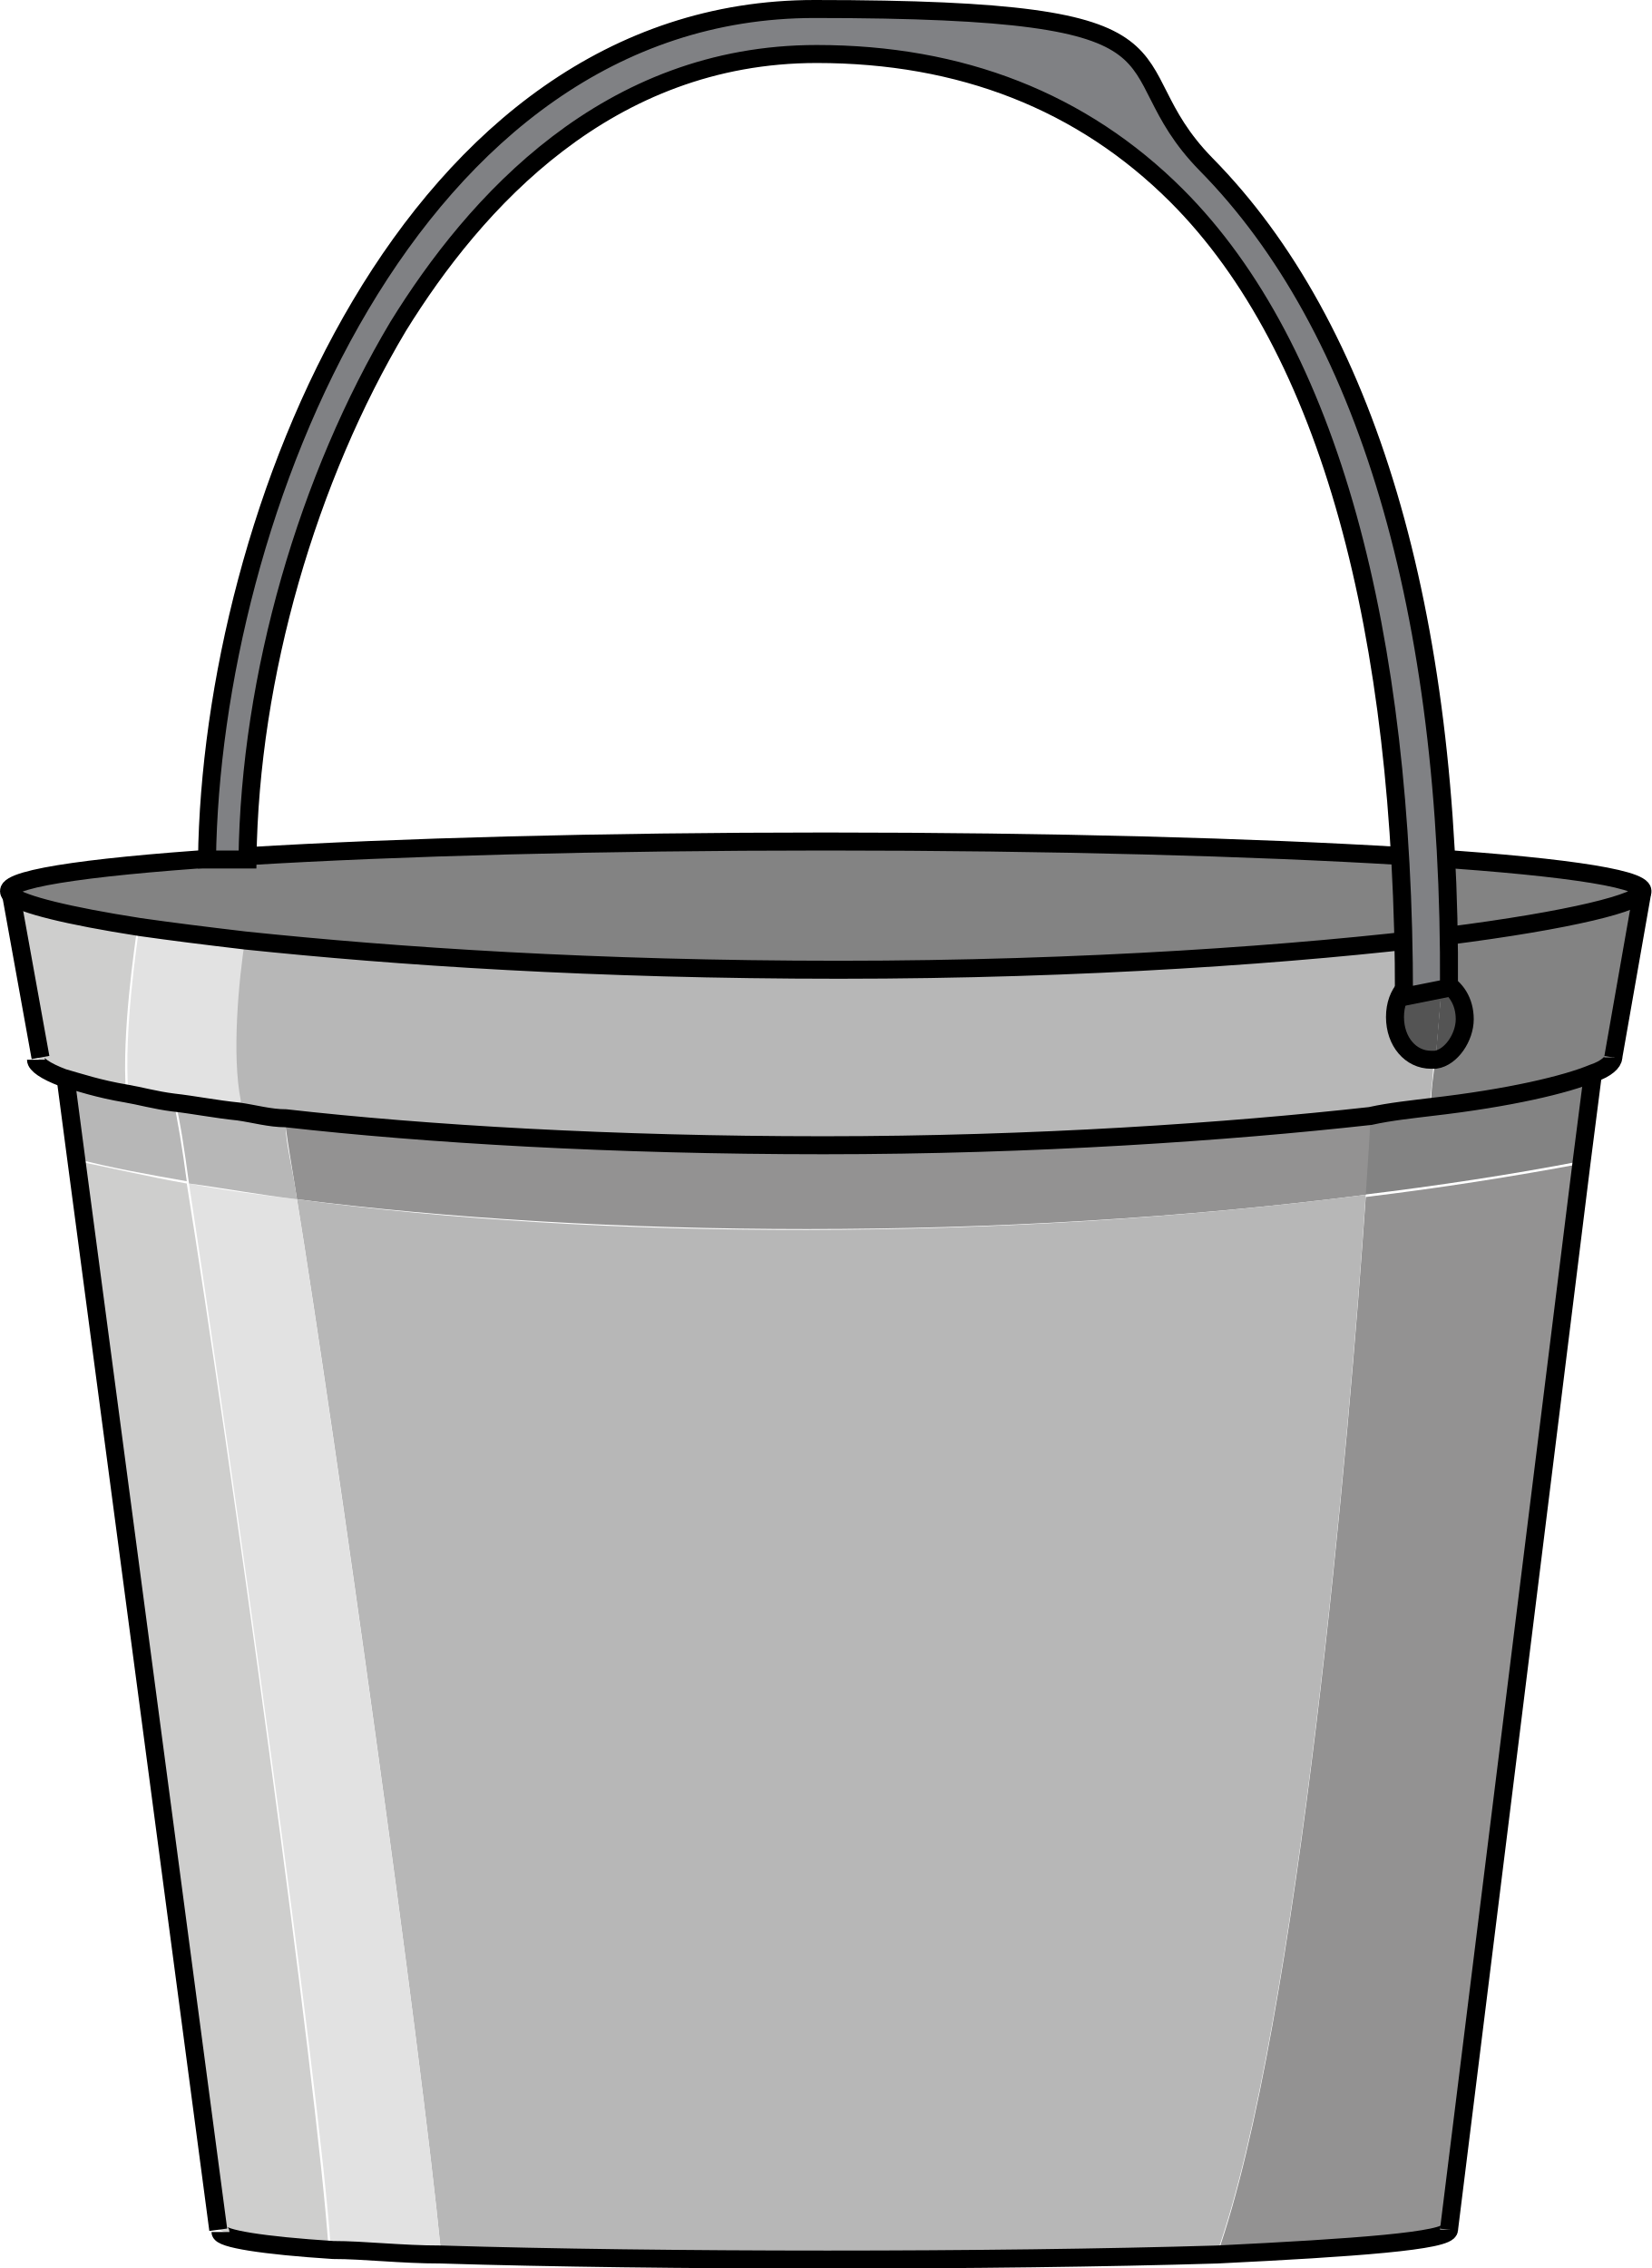
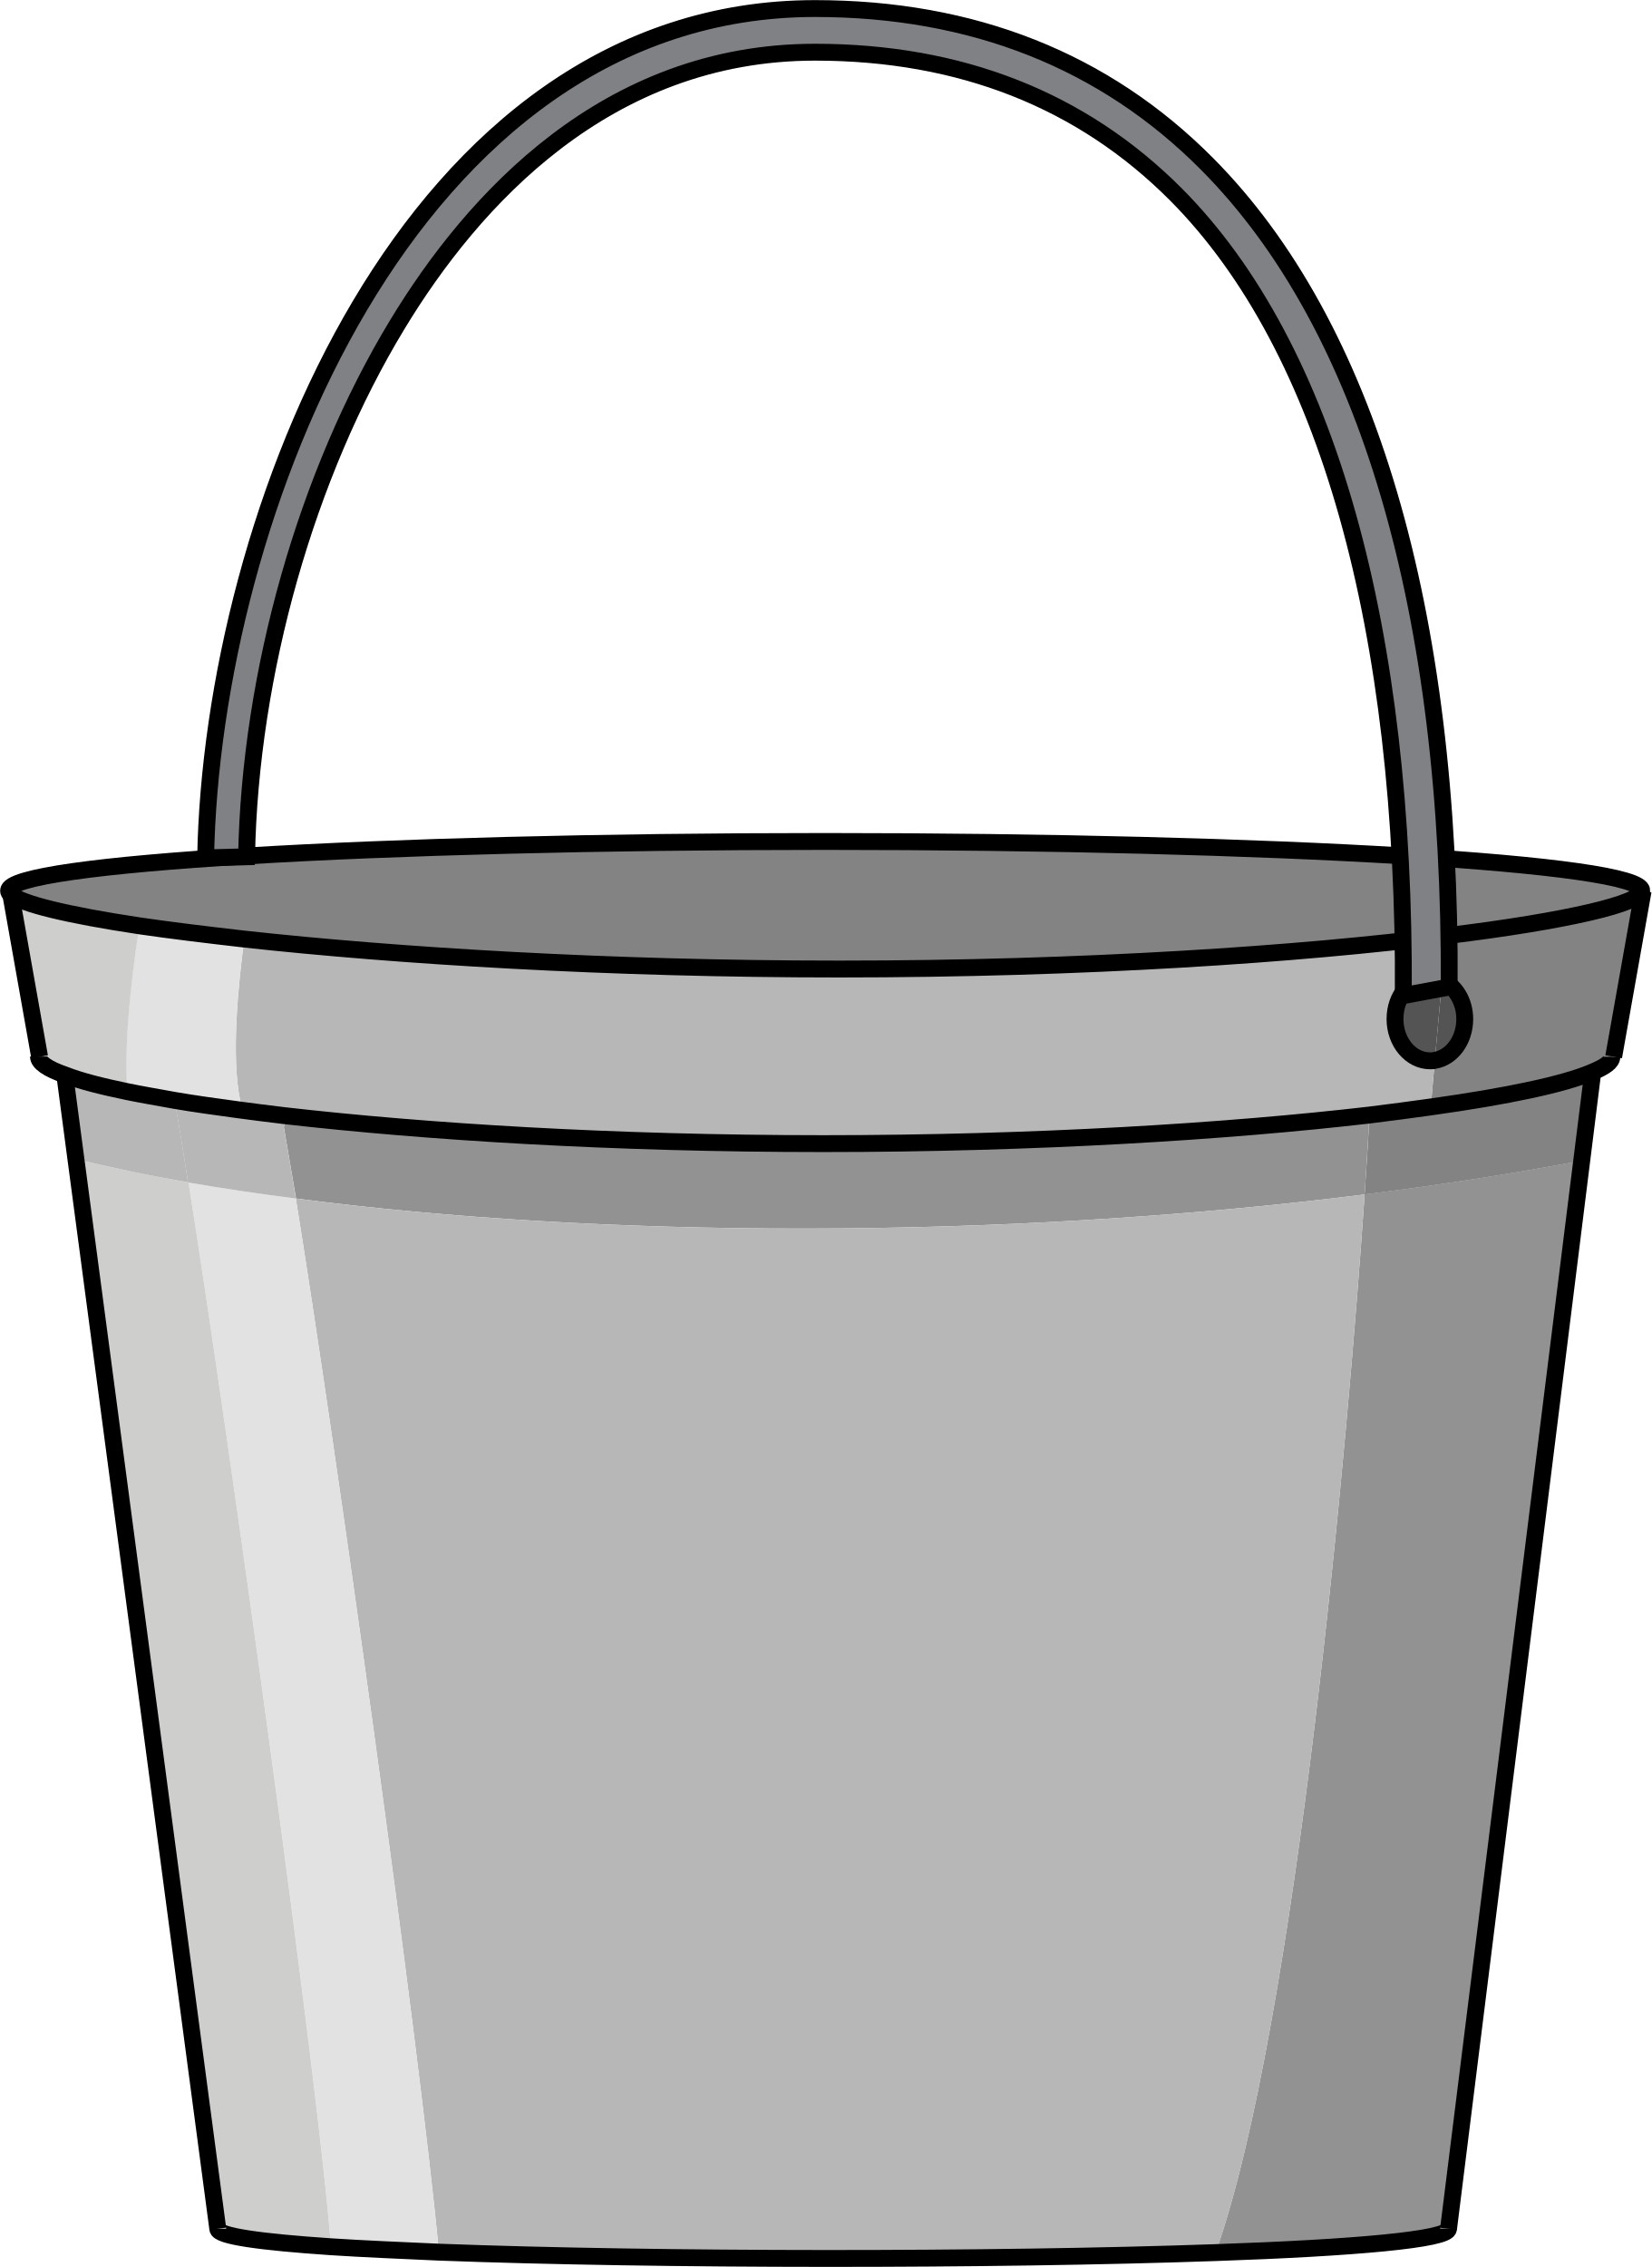
- <svg xmlns="http://www.w3.org/2000/svg" id="a" width="73.4" height="100.8" viewBox="0 0 73.4 100.8">
+ <svg xmlns="http://www.w3.org/2000/svg" id="a" width="73.42" height="100.76" viewBox="0 0 73.42 100.76">
  <defs>
-     <style>.b{fill:#808184;}.b,.c{stroke:#000;stroke-width:.8px;}.c{fill:none;}.d{fill:#545454;}.d,.e,.f,.g,.h,.i{stroke-width:0px;}.e{fill:#838383;}.f{fill:#cececd;}.g{fill:#939292;}.h{fill:#b7b7b7;}.i{fill:#e2e2e2;}</style>
+     <style>.b{fill:#808184;}.b,.c{stroke:#000;stroke-width:.75px;}.c{fill:none;}.d{fill:#545454;}.d,.e,.f,.g,.h,.i{stroke-width:0px;}.e{fill:#838383;}.f{fill:#cececd;}.g{fill:#939292;}.h{fill:#b7b7b7;}.i{fill:#e2e2e2;}</style>
  </defs>
-   <path class="e" d="m73,39.6l-1.3,7.4h0c0,.2-.3.5-.9.7-1.2.5-3.7,1.1-7.2,1.5,0-.7.1-1.4.2-2.1.8-.1,1.3-.9,1.3-1.8s-.4-1.5-1-1.7c0-.7.1-1.3.2-2,5.4-.7,8.7-1.5,8.7-2h0Z" />
-   <path class="e" d="m63.6,49.2c3.4-.5,5.9-1,7.2-1.5h0c0,0-.5,3.9-.5,3.9-3.1.6-6.4,1.1-9.7,1.5.1-1.6.2-2.8.2-3.5,1-.1,1.9-.2,2.7-.4Z" />
-   <path class="g" d="m70.3,51.6l-5.9,47.5c0,.5-4.2.8-10.3,1.1h0c3.6-10.2,5.9-36.6,6.6-47,3.3-.4,6.5-.9,9.7-1.5Z" />
-   <path class="e" d="m10.9,41.7c-1.7-.2-3.3-.4-4.7-.6-3.2-.5-5.2-1-5.7-1.4,0,0-.1-.1-.1-.2,0-1.2,16.3-2.2,36.3-2.2s36.3,1,36.3,2.2-3.2,1.3-8.7,2c-6.5.8-16.1,1.5-27,1.5s-19.7-.6-26.4-1.3Z" />
-   <path class="h" d="m60.9,49.6c-6.3.7-14.9,1.3-24.3,1.3s-17.7-.5-23.9-1.2c-.7,0-1.4-.2-2.1-.3v-.4c-.4-2,0-5.3.2-7.2,6.8.7,16.2,1.3,26.4,1.3s20.5-.7,27-1.5c0,.7-.1,1.3-.2,2-.2,0-.3-.1-.5-.1-.9,0-1.6.8-1.6,1.8s.7,1.9,1.6,1.9.2,0,.2,0c0,.7-.1,1.4-.2,2.1-.8.1-1.8.2-2.7.4Z" />
-   <path class="d" d="m64.1,43.6c.6.3,1,.9,1,1.7s-.6,1.7-1.3,1.8c.1-1.2.2-2.4.3-3.6Z" />
-   <path class="d" d="m64.1,43.6c-.1,1.2-.2,2.4-.3,3.6,0,0-.1,0-.2,0-.9,0-1.6-.8-1.6-1.9s.7-1.8,1.6-1.8.4,0,.5.1Z" />
-   <path class="g" d="m60.9,49.6c0,.7-.1,1.9-.2,3.5-16.3,2.1-34.1,1.9-47.5.2-.2-1.3-.4-2.4-.5-3.2v-.5c6.3.7,14.7,1.2,24,1.2s18-.5,24.3-1.3Z" />
-   <path class="h" d="m60.7,53.1c-.7,10.4-3,36.8-6.6,47h0c-9.9.4-24.8.4-34.5,0h0c-.9-9.2-4.7-36.3-6.4-46.8,13.4,1.8,31.2,1.9,47.5-.2Z" />
-   <path class="i" d="m19.5,100.1h0c-1.8,0-3.4-.1-4.8-.2h0c-.5-7.3-4.5-35.5-6.3-47.3,1.5.3,3.1.5,4.8.7,1.7,10.6,5.5,37.6,6.4,46.8Z" />
-   <path class="f" d="m14.7,99.8h0c-3.1-.2-5-.5-5-.8L3.4,51.6h0c1.5.3,3.2.7,4.9,1h0c1.9,11.8,5.8,40,6.3,47.3Z" />
-   <path class="h" d="m12.7,49.6v.5c0,.7.3,1.8.5,3.2-1.7-.2-3.3-.5-4.8-.7h0c-.2-1.5-.4-2.8-.6-3.6.9.2,1.8.3,2.9.4.6,0,1.3.2,2.1.3Z" />
-   <path class="i" d="m7.8,48.9c-.8-.1-1.5-.3-2.1-.4-.2-2.7.4-6.6.5-7.4,1.4.2,2.9.4,4.7.6-.3,1.9-.6,5.2-.2,7.2v.4c-1.1-.1-2-.3-2.9-.4Z" />
-   <path class="h" d="m5.6,48.5c.6.1,1.3.3,2.1.4.2.9.4,2.1.6,3.6-1.7-.3-3.4-.6-4.9-1h0s-.5-3.8-.5-3.8c.7.3,1.6.5,2.8.7Z" />
-   <path class="f" d="m2.9,47.8c-.8-.3-1.2-.6-1.2-.8h0l-1.3-7.2c.5.4,2.5.9,5.7,1.4-.1.8-.7,4.7-.5,7.4-1.2-.2-2.1-.5-2.8-.7Z" />
-   <path class="c" d="m73,39.6c0,.5-3.2,1.3-8.7,2-6.5.8-16.1,1.5-27,1.5s-19.7-.6-26.4-1.3c-1.7-.2-3.3-.4-4.7-.6-3.2-.5-5.2-1-5.7-1.4,0,0-.1-.1-.1-.2,0-1.2,16.3-2.2,36.3-2.2s36.3,1,36.3,2.2Z" />
-   <path class="c" d="m71.7,47c0,.2-.3.5-.9.7-1.2.5-3.7,1.1-7.2,1.5-.8.1-1.8.2-2.7.4-6.3.7-14.9,1.3-24.3,1.3s-17.7-.5-23.9-1.2c-.7,0-1.4-.2-2.1-.3-1-.1-2-.3-2.9-.4-.8-.1-1.5-.3-2.1-.4-1.2-.2-2.1-.5-2.8-.7-.8-.3-1.2-.6-1.2-.8" />
-   <path class="c" d="m64.4,99.1c0,.5-4.2.8-10.3,1.1-9.9.3-24.8.3-34.5,0-1.8,0-3.4-.2-4.8-.2-3.1-.2-5-.5-5-.8" />
-   <polyline class="c" points=".5 39.6 .5 39.8 1.8 47" />
-   <line class="c" x1="73" y1="39.6" x2="71.7" y2="47" />
-   <polyline class="c" points="9.7 99.1 3.4 51.6 2.9 47.8 2.9 47.7" />
-   <polyline class="c" points="64.4 99.1 70.3 51.6 70.8 47.7" />
-   <path class="c" d="m64.1,43.6c.6.3,1,.9,1,1.7s-.6,1.7-1.3,1.8c0,0-.1,0-.2,0-.9,0-1.6-.8-1.6-1.9s.7-1.8,1.6-1.8.4,0,.5.1Z" />
-   <path class="b" d="m64.4,43.9l-2,.4c0-16.2-3.3-28.8-10.1-35.6-4.2-4.2-9.6-6.3-16-6.3-9.3,0-15.2,6.6-18.6,12.1-4,6.7-6.6,15.5-6.7,23.7h-1.8C9.4,22.9,18.2.4,36.2.4s12.9,2.3,17.4,6.9c7.1,7.2,10.9,19.8,10.8,36.6Z" />
+   <path class="e" d="m73.04,39.6l-1.31,7.37h-.08c0,.23-.3.45-.89.69-1.24.53-3.73,1.06-7.16,1.54.06-.69.12-1.37.18-2.07.76-.14,1.33-.91,1.33-1.84,0-.79-.42-1.47-1.01-1.72.06-.66.12-1.31.18-1.98,5.44-.66,8.68-1.45,8.68-1.99h.08Z" />
+   <path class="e" d="m63.6,49.2c3.43-.48,5.92-1.01,7.16-1.54l.03.08-.48,3.85c-3.13.59-6.36,1.09-9.65,1.5.11-1.57.18-2.79.21-3.52.97-.12,1.89-.24,2.73-.36Z" />
+   <path class="g" d="m70.31,51.59l-5.92,47.47c0,.48-4.23.85-10.35,1.06v-.02c3.61-10.18,5.91-36.58,6.62-47.02,3.29-.41,6.53-.91,9.65-1.5Z" />
+   <path class="e" d="m10.86,41.74c-1.74-.2-3.31-.39-4.67-.59-3.2-.48-5.24-.98-5.71-1.39-.08-.05-.11-.11-.11-.17,0-1.21,16.25-2.19,36.3-2.19s36.3.98,36.3,2.19c0,.54-3.25,1.33-8.68,1.99-6.48.82-16.09,1.48-26.99,1.48-10.26,0-19.67-.59-26.43-1.33Z" />
+   <path class="h" d="m60.87,49.57c-6.3.73-14.86,1.27-24.27,1.27s-17.69-.53-23.93-1.24c-.73-.09-1.4-.17-2.05-.26l.06-.41c-.42-1.98-.08-5.29.18-7.19,6.77.74,16.18,1.33,26.43,1.33,10.91,0,20.51-.66,26.99-1.48-.06.66-.12,1.31-.18,1.98-.17-.08-.35-.12-.53-.12-.86,0-1.56.83-1.56,1.84s.69,1.86,1.56,1.86c.08,0,.15,0,.21-.02-.06.69-.12,1.37-.18,2.07-.85.12-1.77.24-2.73.36Z" />
+   <path class="d" d="m64.1,43.57c.59.26,1.01.94,1.01,1.72,0,.94-.57,1.71-1.33,1.84.11-1.19.21-2.37.32-3.56Z" />
+   <path class="d" d="m64.1,43.57c-.11,1.19-.21,2.37-.32,3.56-.06.02-.14.02-.21.02-.86,0-1.56-.83-1.56-1.86s.69-1.84,1.56-1.84c.18,0,.36.05.53.12Z" />
+   <path class="g" d="m60.87,49.57c-.03.73-.11,1.95-.21,3.52-16.33,2.05-34.11,1.93-47.5.18-.23-1.34-.41-2.42-.54-3.16l.06-.51c6.24.71,14.65,1.24,23.93,1.24s17.97-.54,24.27-1.27Z" />
+   <path class="h" d="m60.66,53.09c-.71,10.44-3.01,36.84-6.62,47.02v.02c-9.92.35-24.79.35-34.53-.02v-.02c-.86-9.2-4.65-36.27-6.36-46.82,13.4,1.75,31.18,1.87,47.5-.18Z" />
+   <path class="i" d="m19.51,100.09v.02c-1.8-.08-3.41-.15-4.8-.24v-.02c-.54-7.28-4.47-35.53-6.33-47.29,1.51.26,3.11.5,4.77.71,1.71,10.56,5.5,37.62,6.36,46.82Z" />
+   <path class="f" d="m14.71,99.85v.02c-3.11-.21-5.03-.47-5.03-.8L3.38,51.56l.09-.02c1.51.36,3.16.71,4.89,1.01h.02c1.86,11.77,5.78,40.01,6.33,47.29Z" />
+   <path class="h" d="m12.67,49.6l-.06.51c.14.74.32,1.81.54,3.16-1.66-.21-3.26-.45-4.77-.71h-.02c-.24-1.53-.44-2.76-.6-3.64.88.15,1.83.29,2.85.42.65.09,1.33.17,2.05.26Z" />
+   <path class="i" d="m7.76,48.92c-.77-.14-1.48-.26-2.11-.39-.2-2.72.42-6.62.54-7.37,1.36.2,2.93.39,4.67.59-.26,1.9-.6,5.21-.18,7.19l-.06.41c-1.03-.14-1.98-.27-2.85-.42Z" />
+   <path class="h" d="m5.65,48.52c.63.14,1.34.26,2.11.39.17.88.36,2.11.6,3.64-1.74-.3-3.38-.65-4.89-1.01l-.09.02-.5-3.78c.66.26,1.6.5,2.76.74Z" />
+   <path class="f" d="m2.88,47.78c-.79-.27-1.19-.56-1.19-.82h.08l-1.28-7.2c.47.41,2.51.91,5.71,1.39-.12.76-.74,4.65-.54,7.37-1.16-.24-2.1-.48-2.76-.74Z" />
+   <path class="c" d="m72.97,39.6c0,.54-3.25,1.33-8.68,1.99-6.48.82-16.09,1.48-26.99,1.48-10.26,0-19.67-.59-26.43-1.33-1.74-.2-3.31-.39-4.67-.59-3.2-.48-5.24-.98-5.71-1.39-.08-.05-.11-.11-.11-.17,0-1.21,16.25-2.19,36.3-2.19s36.3.98,36.3,2.19Z" />
+   <path class="c" d="m71.65,46.97c0,.23-.3.45-.89.69-1.24.53-3.73,1.06-7.16,1.54-.85.12-1.77.24-2.73.36-6.3.73-14.86,1.27-24.27,1.27s-17.69-.53-23.93-1.24c-.73-.09-1.4-.17-2.05-.26-1.03-.14-1.98-.27-2.85-.42-.77-.14-1.48-.26-2.11-.39-1.16-.24-2.1-.48-2.76-.74-.79-.27-1.19-.56-1.19-.82" />
+   <path class="c" d="m64.39,99.06c0,.48-4.23.85-10.35,1.06-9.92.35-24.79.35-34.53-.02-1.8-.08-3.41-.15-4.8-.24-3.11-.21-5.03-.47-5.03-.8" />
+   <polyline class="c" points=".45 39.6 .48 39.76 1.76 46.97" />
+   <line class="c" x1="73.04" y1="39.6" x2="71.73" y2="46.97" />
+   <polyline class="c" points="9.68 99.06 3.38 51.56 2.88 47.78 2.87 47.69" />
+   <polyline class="c" points="64.39 99.06 70.31 51.59 70.79 47.74" />
+   <path class="c" d="m64.1,43.57c.59.26,1.01.94,1.01,1.72,0,.94-.57,1.71-1.33,1.84-.06.02-.14.02-.21.02-.86,0-1.56-.83-1.56-1.86s.69-1.84,1.56-1.84c.18,0,.36.05.53.12Z" />
+   <path class="b" d="m64.42,43.87l-2.04.38c.1-16.23-3.33-28.79-10.1-35.6-4.18-4.2-9.58-6.33-16.05-6.33-9.28,0-15.22,6.58-18.56,12.09-4.05,6.67-6.56,15.52-6.71,23.67l-1.82.05C9.42,22.94,18.16.38,36.23.38c7.01,0,12.87,2.32,17.42,6.9,7.14,7.18,10.86,19.84,10.77,36.59Z" />
</svg>
